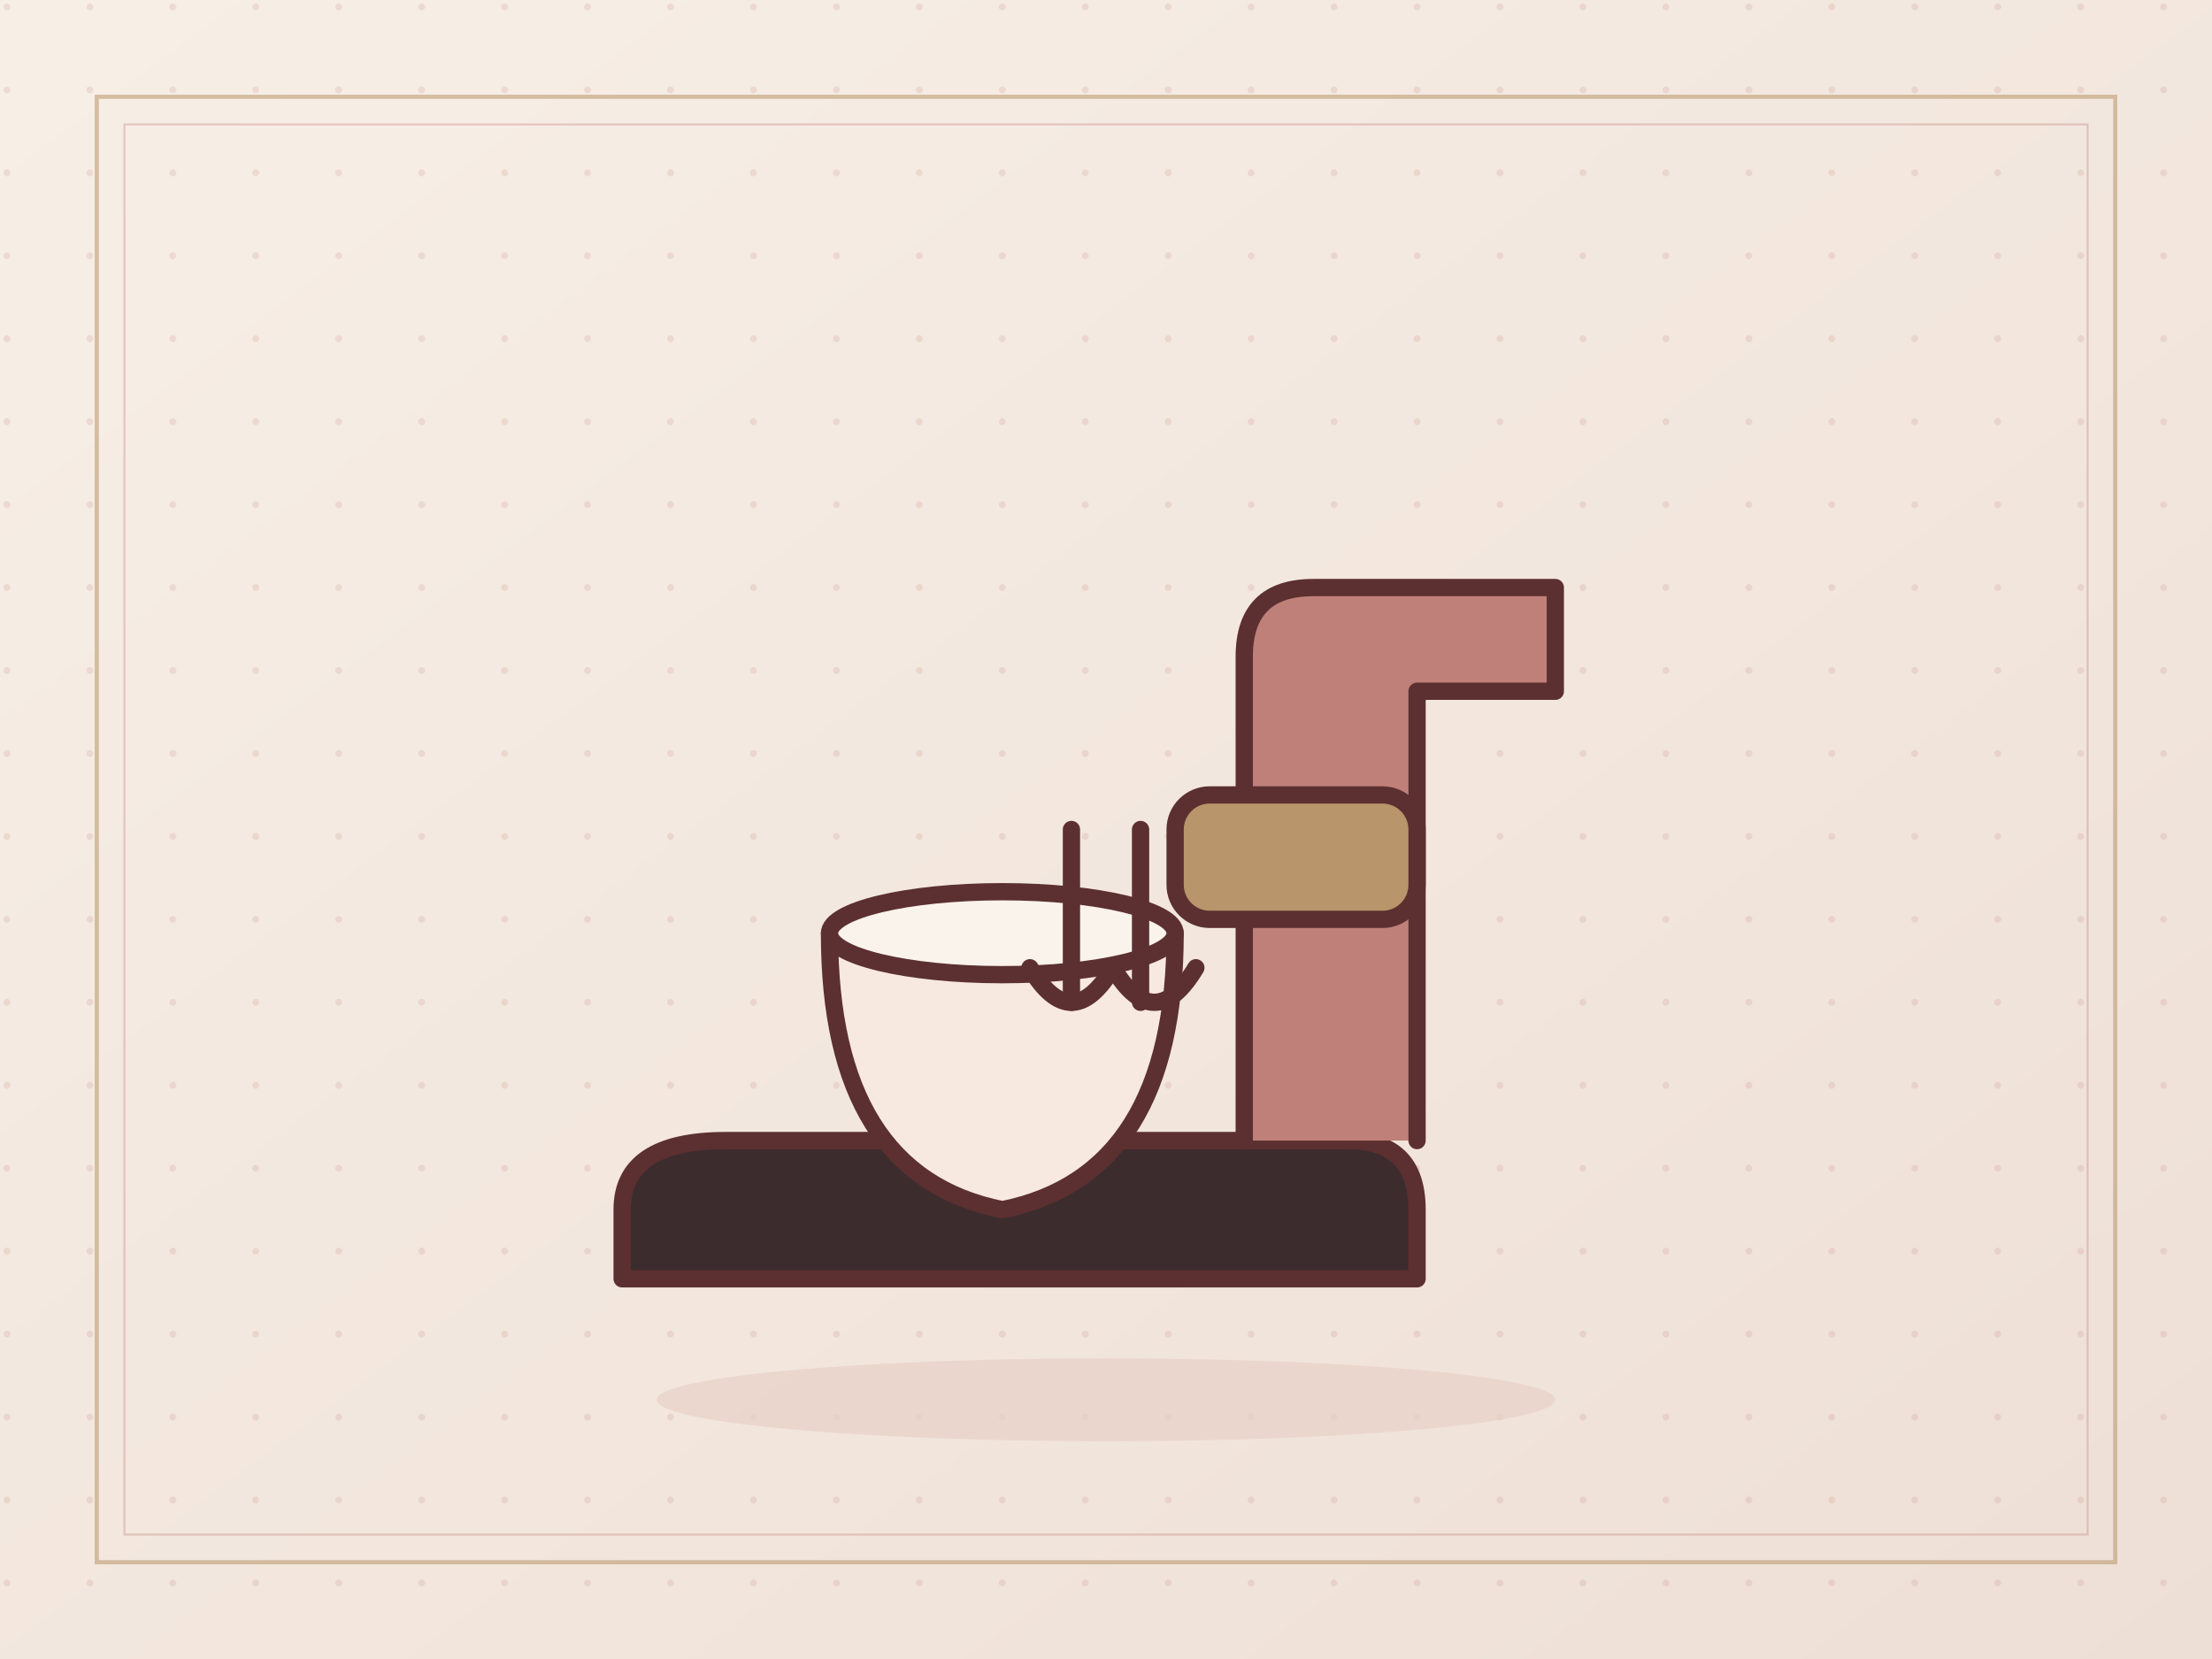
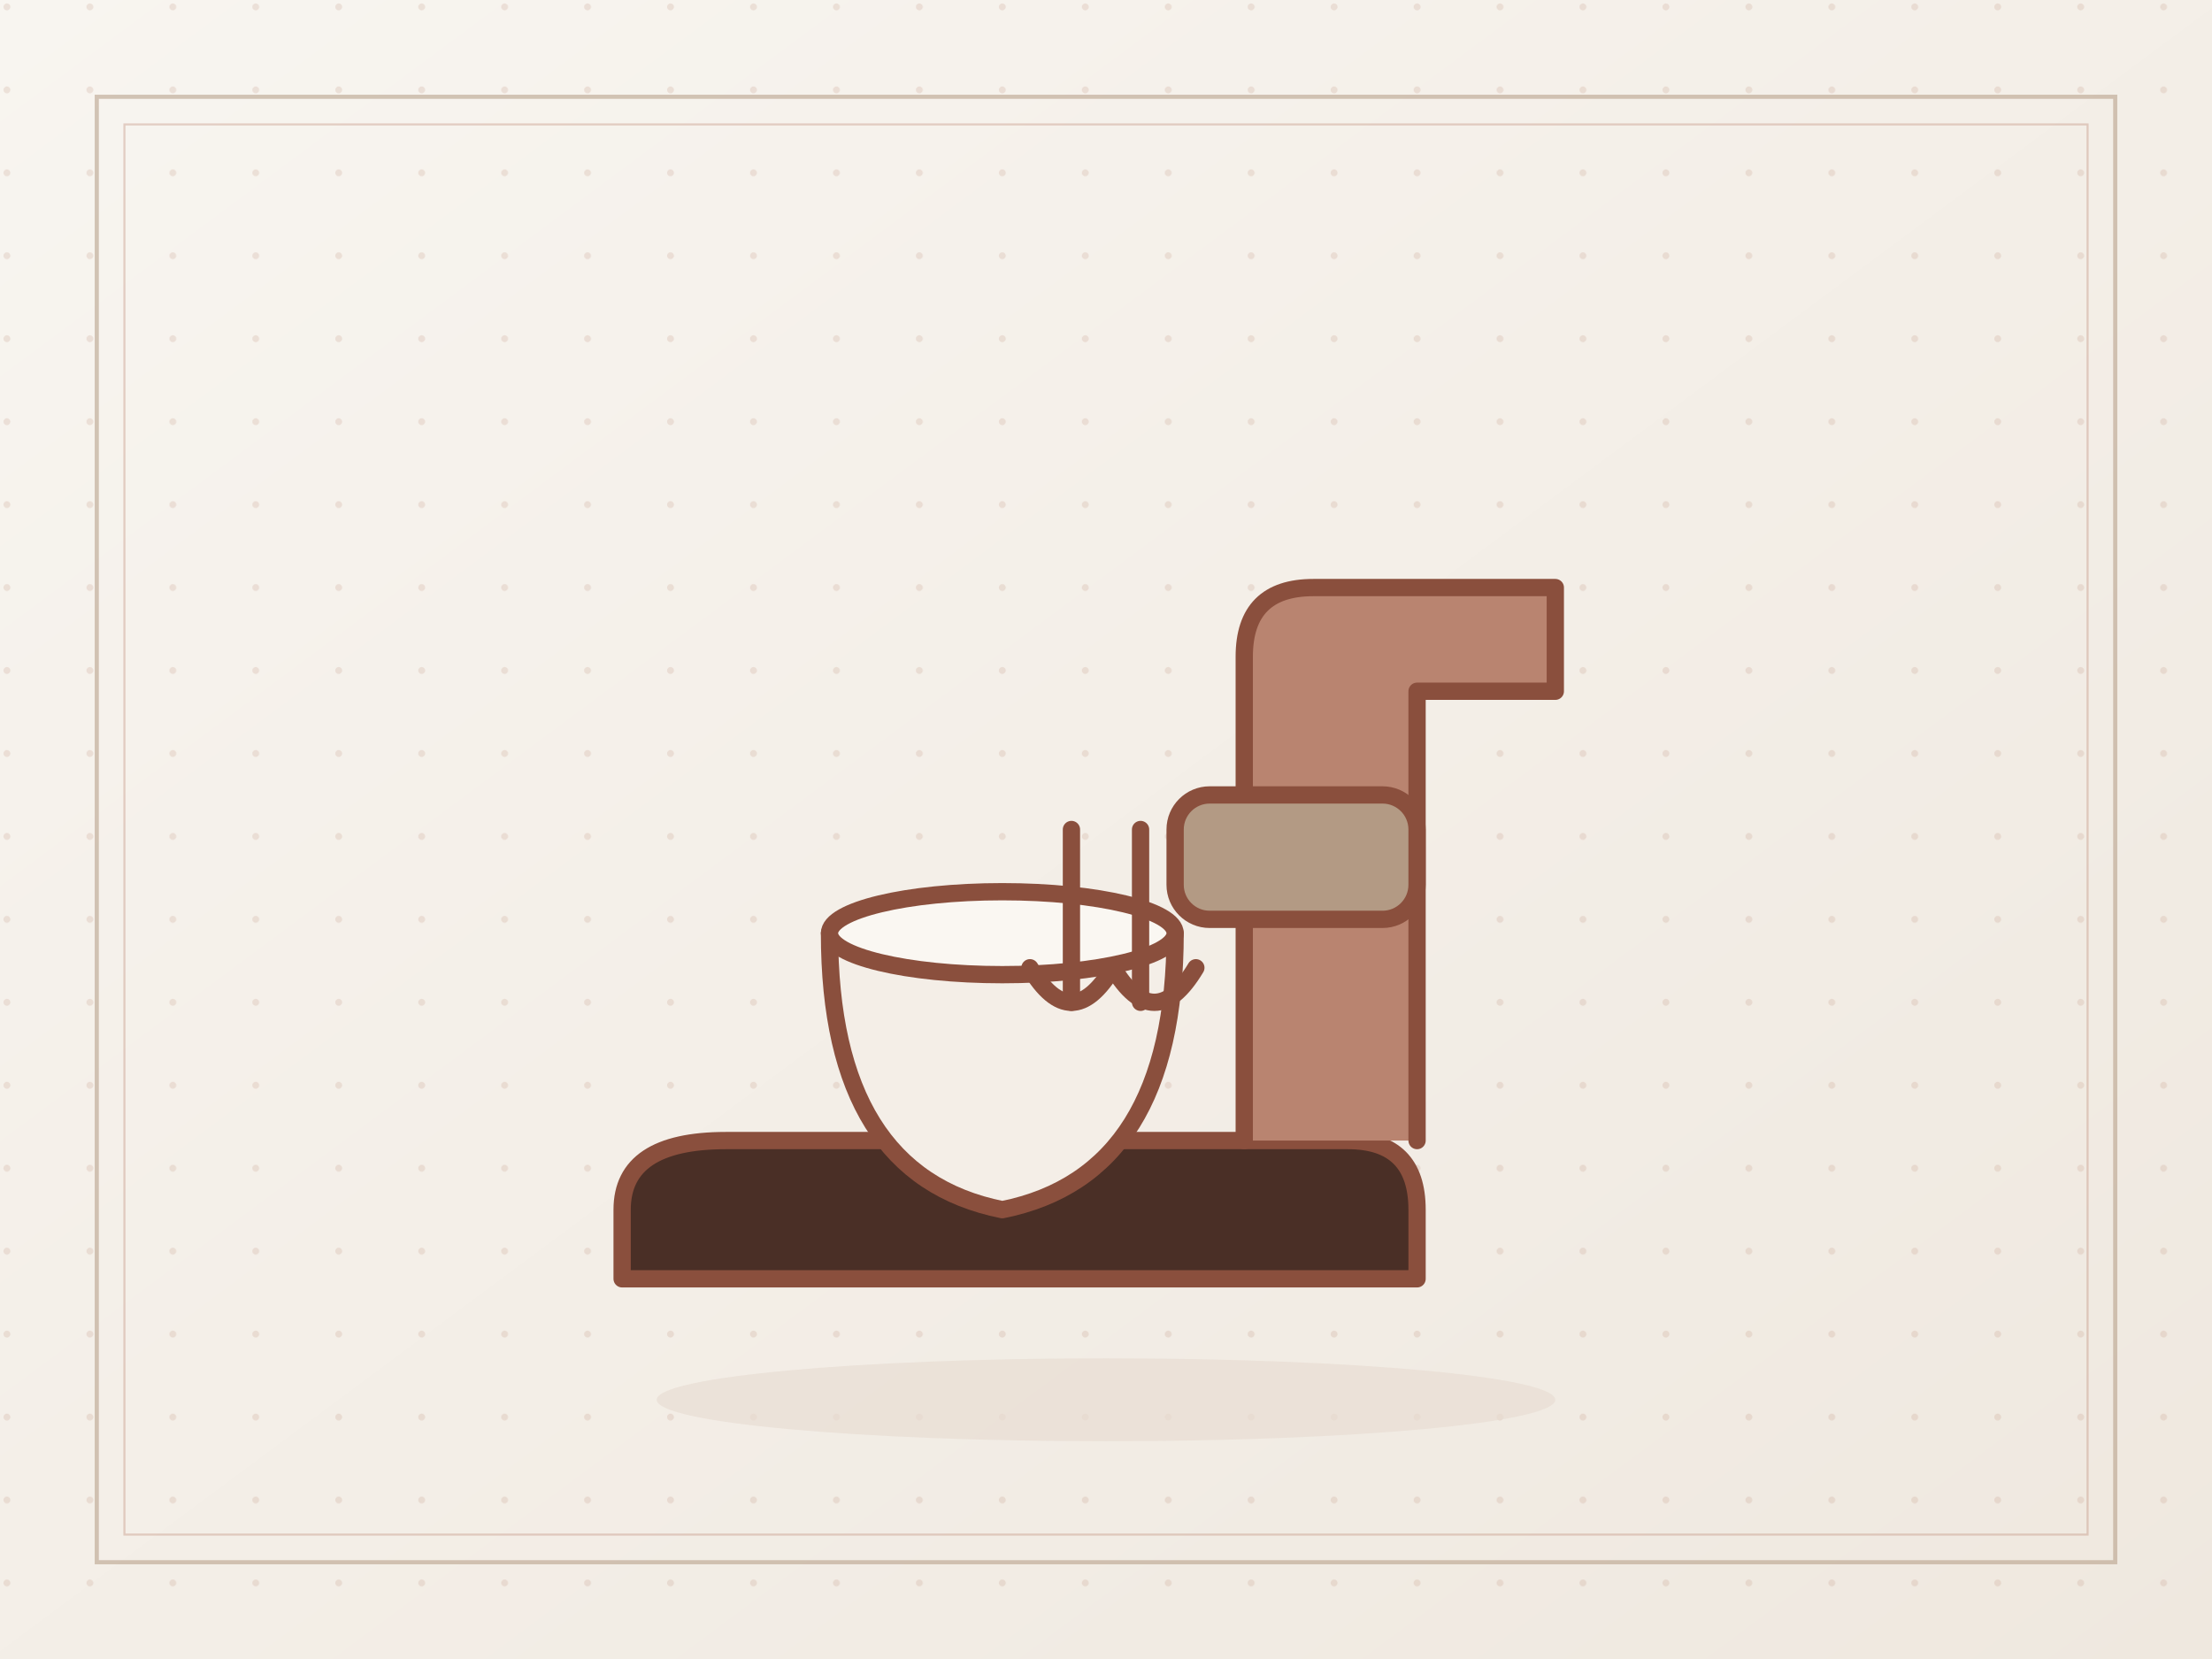
<svg xmlns="http://www.w3.org/2000/svg" viewBox="0 0 640 480" width="640" height="480" role="img">
  <defs>
    <linearGradient id="bg" x1="0" y1="0" x2="1" y2="1">
-       <stop offset="0%" stop-color="#F7EFE6" />
-       <stop offset="100%" stop-color="#EEDFD6" />
+       <stop offset="0%" stop-color="#F8F5F0" />
+       <stop offset="100%" stop-color="#EFE8DF" />
    </linearGradient>
    <pattern id="dots" width="24" height="24" patternUnits="userSpaceOnUse">
-       <circle cx="2" cy="2" r="1" fill="#C0807A" opacity="0.18" />
+       <circle cx="2" cy="2" r="1" fill="#B98470" opacity="0.18" />
    </pattern>
  </defs>
  <rect width="640" height="480" fill="url(#bg)" />
  <rect width="640" height="480" fill="url(#dots)" />
-   <rect x="28" y="28" width="584" height="424" fill="none" stroke="#B8956A" stroke-width="1.2" opacity="0.55" />
-   <rect x="36" y="36" width="568" height="408" fill="none" stroke="#C0807A" stroke-width="0.6" opacity="0.35" />
-   <g transform="translate(320 250)" fill="none" stroke="#5C3030" stroke-width="5" stroke-linecap="round" stroke-linejoin="round">
-     <ellipse cx="0" cy="155" rx="130" ry="12" fill="#E8D0C8" stroke="none" opacity="0.7" />
-     <path d="M-110 80 h180 q20 0 20 20 v20 h-230 v-20 q0 -20 30 -20 z" fill="#3D2C2E" />
-     <path d="M-80 20 q0 70 50 80 q50 -10 50 -80 z" fill="#F7E8E0" />
-     <ellipse cx="-30" cy="20" rx="50" ry="12" fill="#FAF3EC" />
-     <path d="M40 80 v-140 q0 -20 20 -20 h70 v30 h-40 v130" fill="#C0807A" />
-     <rect x="20" y="-20" width="70" height="36" rx="10" fill="#B8956A" stroke="#5C3030" />
+   <rect x="28" y="28" width="584" height="424" fill="none" stroke="#B39A84" stroke-width="1.2" opacity="0.55" />
+   <rect x="36" y="36" width="568" height="408" fill="none" stroke="#B98470" stroke-width="0.6" opacity="0.35" />
+   <g transform="translate(320 250)" fill="none" stroke="#8A4F3D" stroke-width="5" stroke-linecap="round" stroke-linejoin="round">
+     <ellipse cx="0" cy="155" rx="130" ry="12" fill="#E8DDD3" stroke="none" opacity="0.7" />
+     <path d="M-110 80 h180 q20 0 20 20 v20 h-230 v-20 q0 -20 30 -20 z" fill="#4A2F26" />
+     <path d="M-80 20 q0 70 50 80 q50 -10 50 -80 z" fill="#F4EEE7" />
+     <ellipse cx="-30" cy="20" rx="50" ry="12" fill="#FAF7F2" />
+     <path d="M40 80 v-140 q0 -20 20 -20 h70 v30 h-40 v130" fill="#B98470" />
+     <rect x="20" y="-20" width="70" height="36" rx="10" fill="#B39A84" stroke="#8A4F3D" />
    <path d="M-10 -10 v50" />
    <path d="M10 -10 v50" />
    <path d="M-22 30 q12 20 24 0 q12 20 24 0" />
  </g>
</svg>
